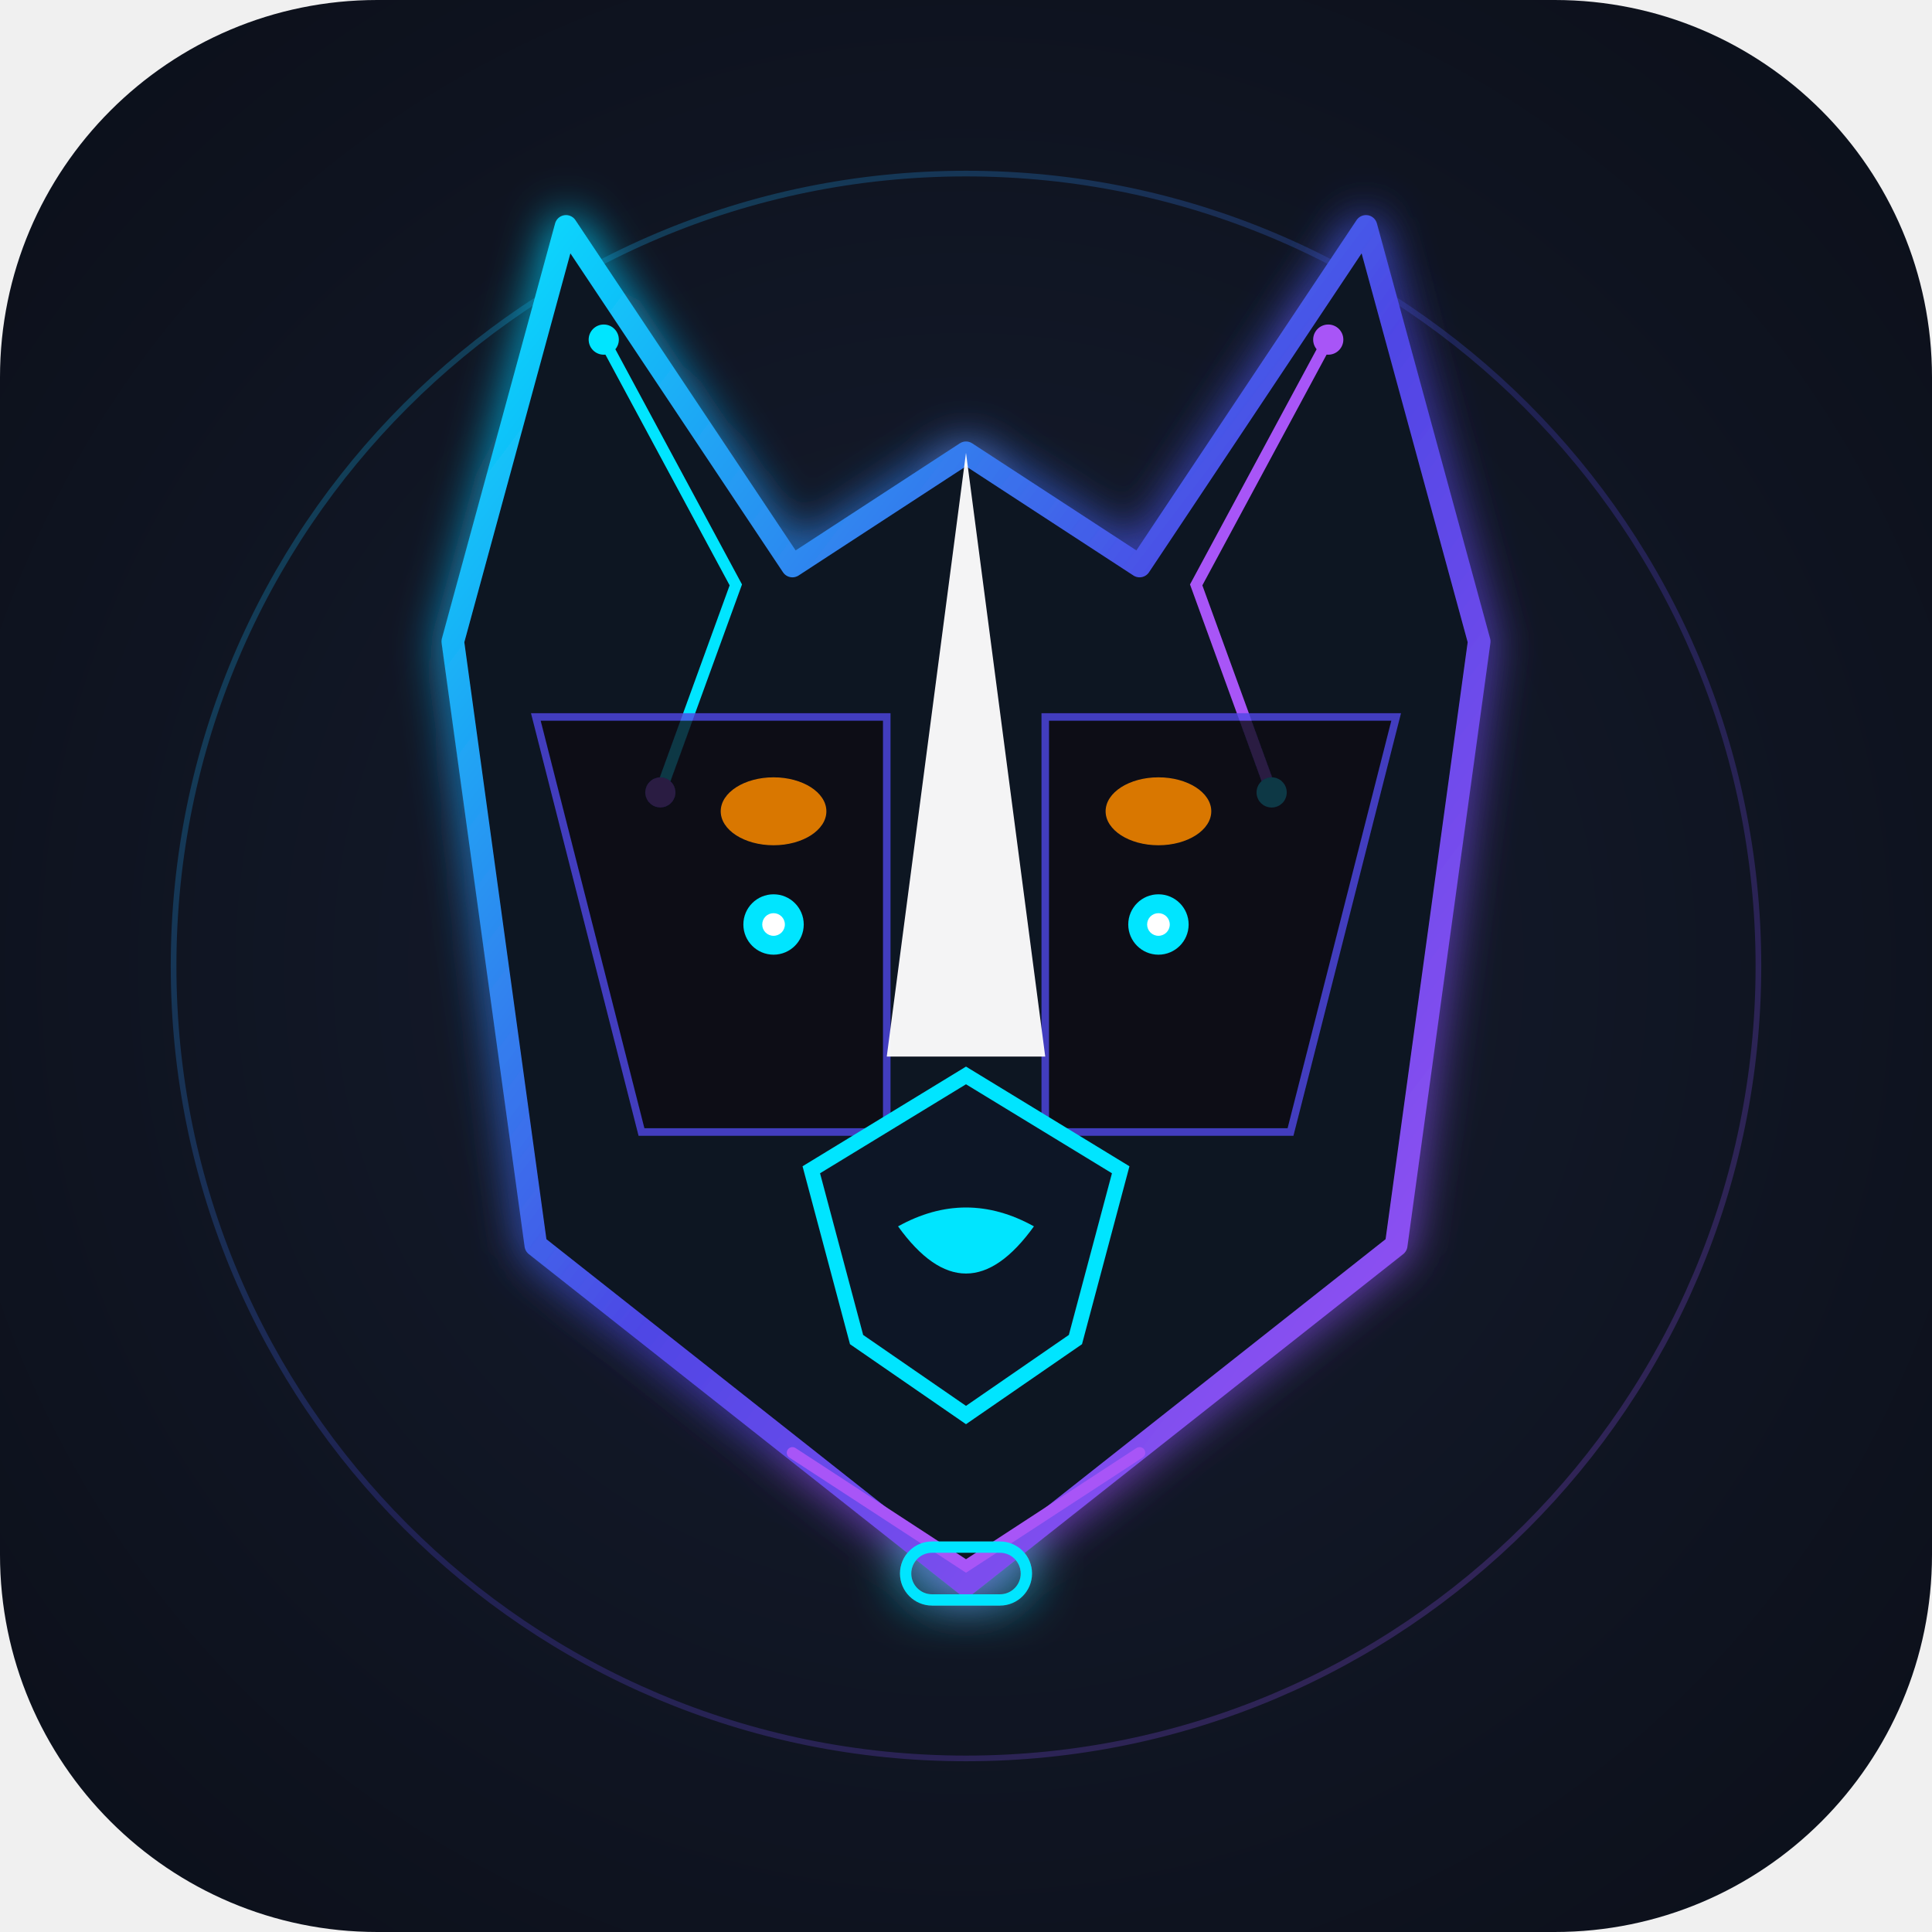
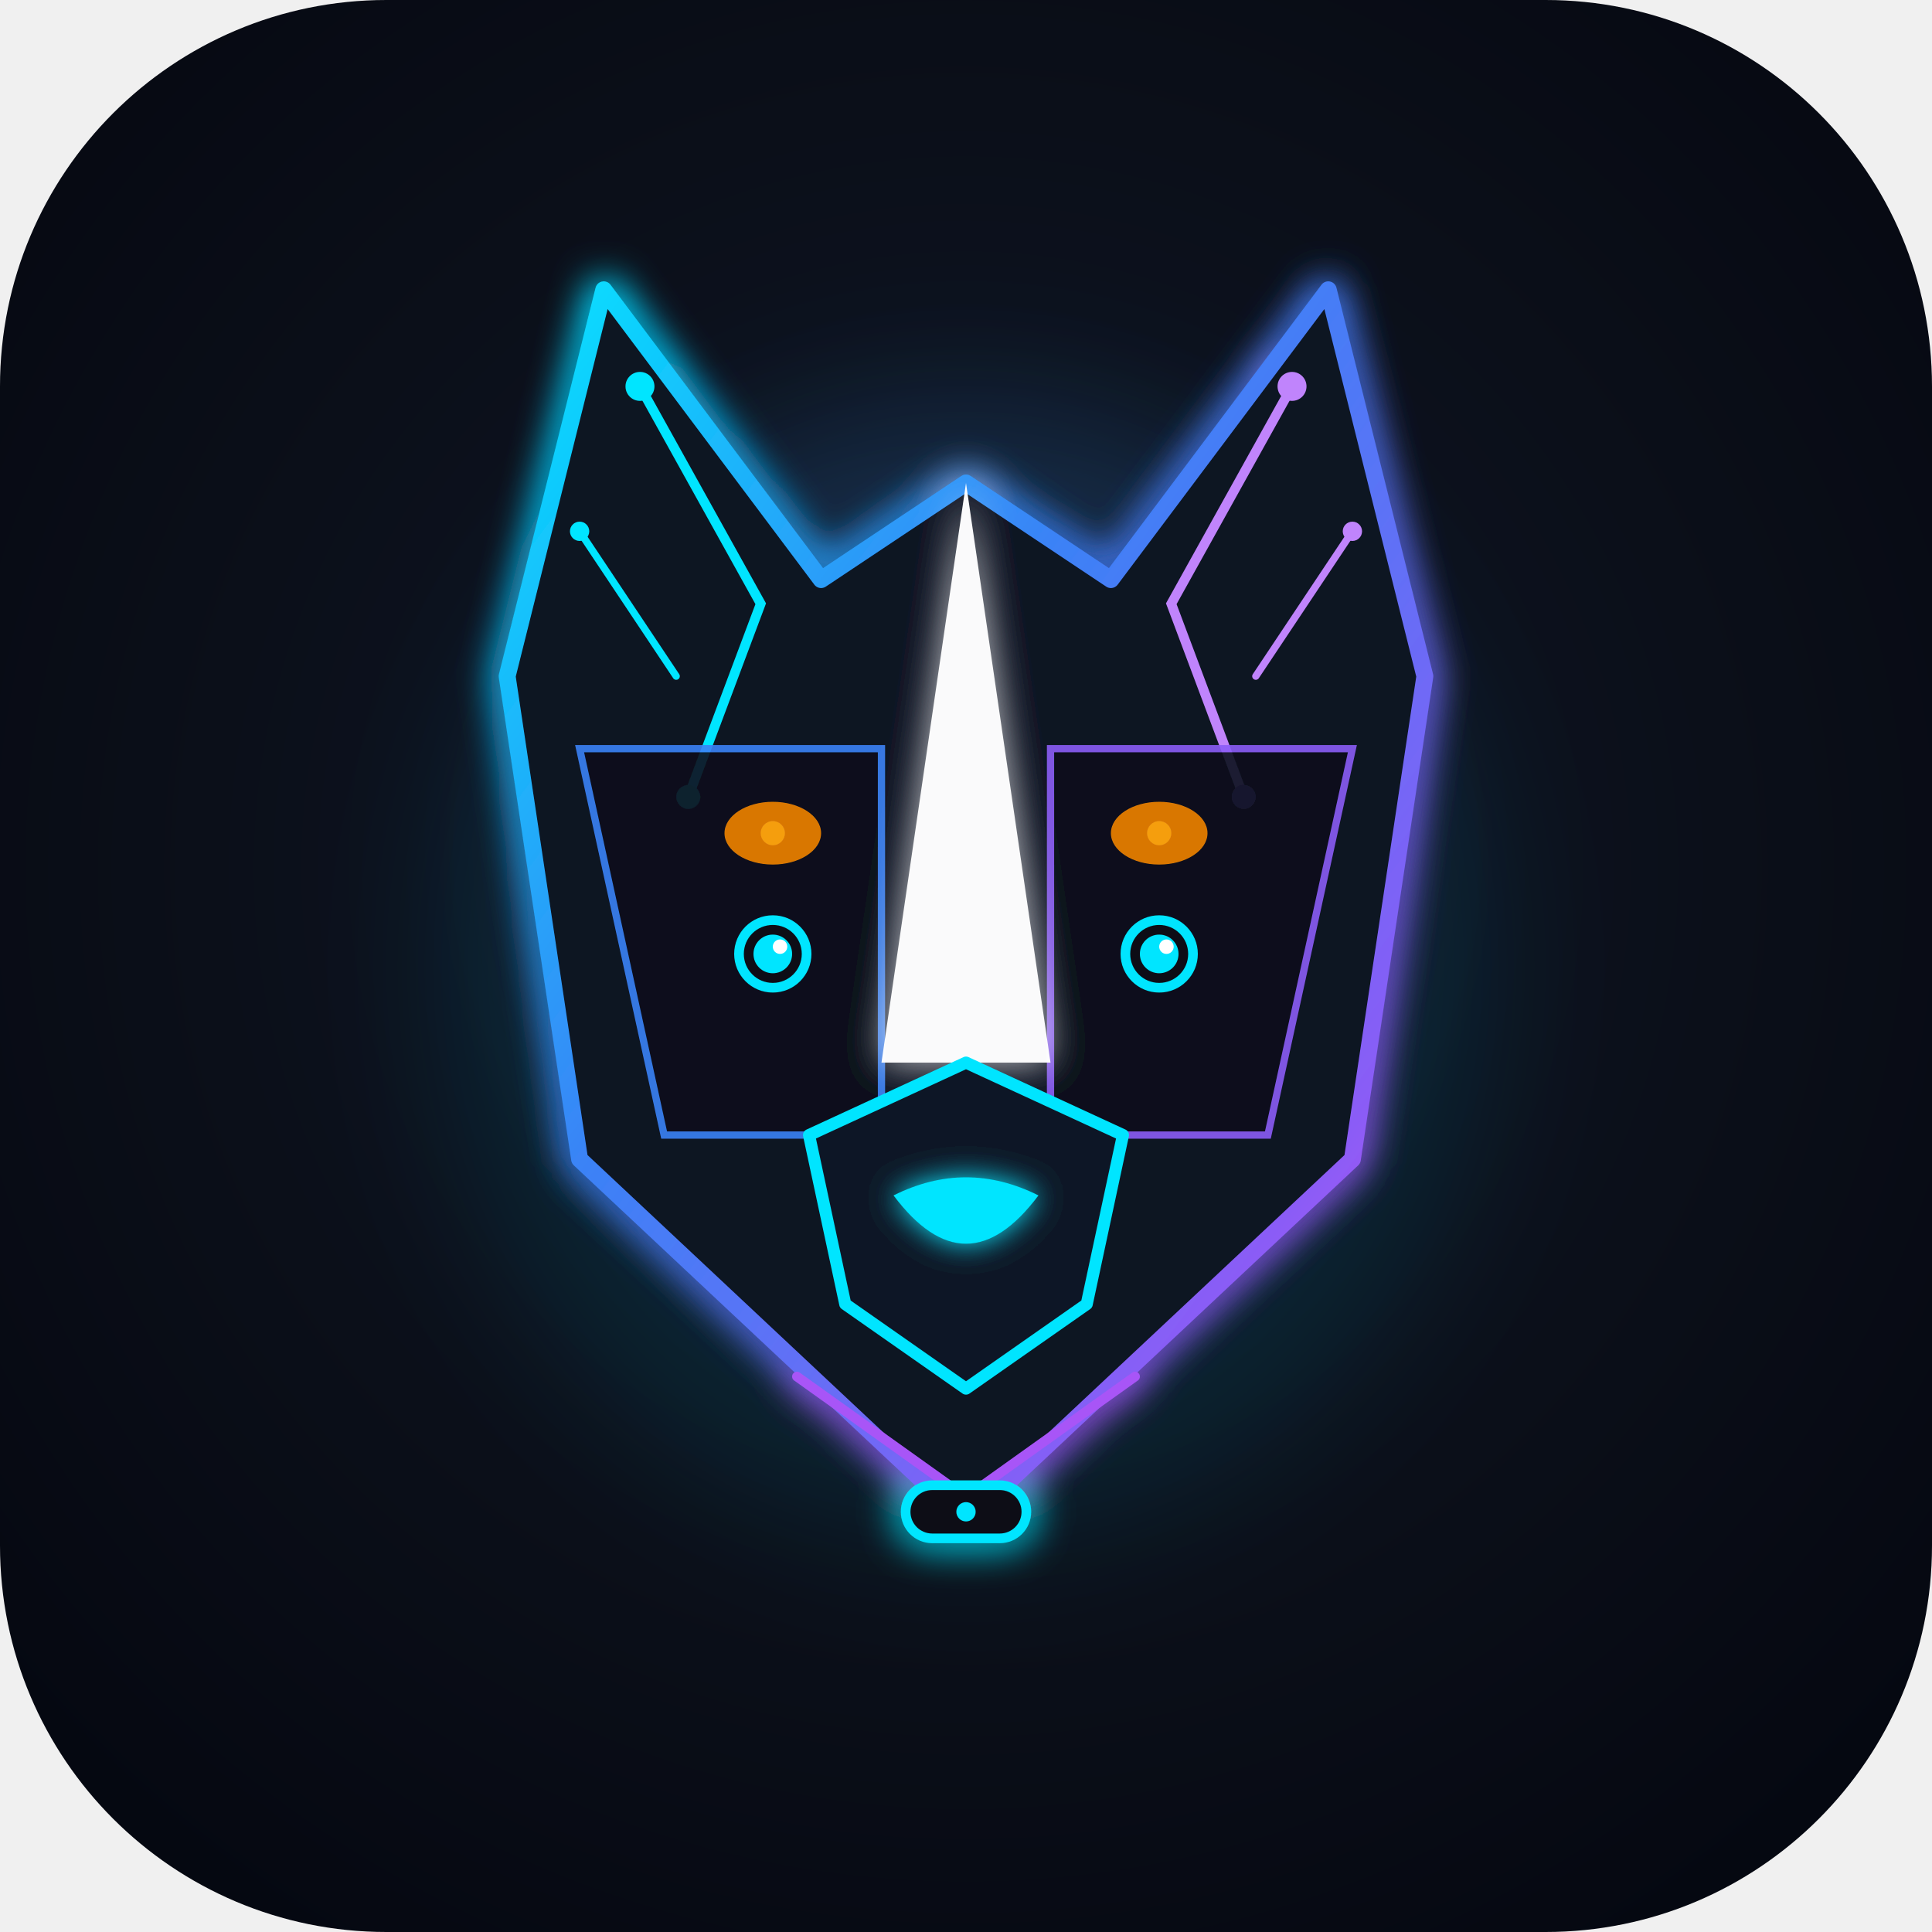
- <svg xmlns="http://www.w3.org/2000/svg" viewBox="0 0 512 512" width="100%" height="100%">
+ <svg xmlns="http://www.w3.org/2000/svg" viewBox="0 0 800 800" width="100%" height="100%">
  <defs>
-     <radialGradient id="bgGrad" cx="50%" cy="50%" r="70%">
-       <stop offset="0%" stop-color="#161D2F" />
-       <stop offset="100%" stop-color="#0B0F19" />
+     <radialGradient id="bg" cx="50%" cy="45%" r="65%">
+       <stop offset="0%" stop-color="#0F172A" />
+       <stop offset="60%" stop-color="#0B0F19" />
+       <stop offset="100%" stop-color="#050811" />
    </radialGradient>
-     <linearGradient id="neonGrad" x1="0%" y1="0%" x2="100%" y2="100%">
+     <linearGradient id="neonCyanPurple" x1="0%" y1="0%" x2="100%" y2="100%">
      <stop offset="0%" stop-color="#00E5FF" />
-       <stop offset="50%" stop-color="#4F46E5" />
-       <stop offset="100%" stop-color="#A855F7" />
+       <stop offset="40%" stop-color="#3B82F6" />
+       <stop offset="80%" stop-color="#8B5CF6" />
+       <stop offset="100%" stop-color="#D946EF" />
    </linearGradient>
-     <filter id="glow" x="-20%" y="-20%" width="140%" height="140%">
-       <feGaussianBlur stdDeviation="6" result="blur" />
+     <linearGradient id="cyanGlow" x1="0%" y1="0%" x2="0%" y2="100%">
+       <stop offset="0%" stop-color="#00E5FF" />
+       <stop offset="100%" stop-color="#0284C7" />
+     </linearGradient>
+     <linearGradient id="violetGlow" x1="0%" y1="0%" x2="0%" y2="100%">
+       <stop offset="0%" stop-color="#C084FC" />
+       <stop offset="100%" stop-color="#7C3AED" />
+     </linearGradient>
+     <filter id="neonBlur" x="-30%" y="-30%" width="160%" height="160%">
+       <feGaussianBlur stdDeviation="8" result="coloredBlur" />
      <feMerge>
-         <feMergeNode in="blur" />
+         <feMergeNode in="coloredBlur" />
+         <feMergeNode in="coloredBlur" />
        <feMergeNode in="SourceGraphic" />
      </feMerge>
    </filter>
+     <filter id="ambientGlow" x="-50%" y="-50%" width="200%" height="200%">
+       <feGaussianBlur stdDeviation="25" />
+     </filter>
  </defs>
-   <rect width="512" height="512" rx="100" fill="url(#bgGrad)" />
-   <circle cx="256" cy="256" r="210" fill="none" stroke="url(#neonGrad)" stroke-width="1.5" opacity="0.25" />
-   <g filter="url(#glow)" transform="translate(0, -10)">
-     <path d="M 120 180 L 150 70 L 210 160 L 256 130 L 302 160 L 362 70 L 392 180 L 370 340 L 256 430 L 142 340 Z" fill="#0D1322" stroke="url(#neonGrad)" stroke-width="6" stroke-linejoin="round" stroke-linecap="round" />
-     <path d="M 160 100 L 195 165 L 175 220" fill="none" stroke="#00E5FF" stroke-width="3" stroke-linecap="round" />
-     <circle cx="160" cy="100" r="4" fill="#00E5FF" />
-     <circle cx="175" cy="220" r="4" fill="#A855F7" />
-     <path d="M 352 100 L 317 165 L 337 220" fill="none" stroke="#A855F7" stroke-width="3" stroke-linecap="round" />
-     <circle cx="352" cy="100" r="4" fill="#A855F7" />
-     <circle cx="337" cy="220" r="4" fill="#00E5FF" />
-     <path d="M 142 200 L 235 200 L 235 310 L 170 310 Z" fill="#090D17" stroke="#4F46E5" stroke-width="2" opacity="0.8" />
-     <path d="M 370 200 L 277 200 L 277 310 L 342 310 Z" fill="#090D17" stroke="#4F46E5" stroke-width="2" opacity="0.8" />
-     <polygon points="256,130 235,290 277,290" fill="#FFFFFF" opacity="0.95" />
-     <ellipse cx="205" cy="225" rx="14" ry="9" fill="#D97706" />
-     <ellipse cx="307" cy="225" rx="14" ry="9" fill="#D97706" />
-     <circle cx="205" cy="255" r="8" fill="#00E5FF" />
-     <circle cx="307" cy="255" r="8" fill="#00E5FF" />
-     <circle cx="205" cy="255" r="3" fill="#FFFFFF" />
-     <circle cx="307" cy="255" r="3" fill="#FFFFFF" />
-     <path d="M 215 320 L 256 295 L 297 320 L 285 365 L 256 385 L 227 365 Z" fill="#111827" stroke="#00E5FF" stroke-width="4" />
-     <path d="M 238 335 Q 256 325 274 335 Q 256 360 238 335 Z" fill="#00E5FF" />
-     <path d="M 210 395 L 256 425 L 302 395" fill="none" stroke="#A855F7" stroke-width="3" stroke-linecap="round" />
-     <rect x="240" y="420" width="32" height="14" rx="7" fill="none" stroke="#00E5FF" stroke-width="3" />
+   <rect width="800" height="800" rx="160" fill="url(#bg)" />
+   <ellipse cx="400" cy="400" rx="220" ry="240" fill="#00E5FF" opacity="0.08" filter="url(#ambientGlow)" />
+   <ellipse cx="400" cy="350" rx="180" ry="180" fill="#8B5CF6" opacity="0.08" filter="url(#ambientGlow)" />
+   <g filter="url(#neonBlur)">
+     <path d="M 210 280 L 250 120 L 340 240 L 400 200 L 460 240 L 550 120 L 590 280 L 560 480 L 400 630 L 240 480 Z" fill="#0D1322" stroke="url(#neonCyanPurple)" stroke-width="7" stroke-linejoin="round" stroke-linecap="round" />
+     <path d="M 265 160 L 315 250 L 285 330" fill="none" stroke="#00E5FF" stroke-width="4" stroke-linecap="round" />
+     <path d="M 240 220 L 280 280" fill="none" stroke="#00E5FF" stroke-width="3" stroke-linecap="round" />
+     <circle cx="265" cy="160" r="6" fill="#00E5FF" />
+     <circle cx="285" cy="330" r="5" fill="#38BDF8" />
+     <circle cx="240" cy="220" r="4" fill="#00E5FF" />
+     <path d="M 535 160 L 485 250 L 515 330" fill="none" stroke="#C084FC" stroke-width="4" stroke-linecap="round" />
+     <path d="M 560 220 L 520 280" fill="none" stroke="#C084FC" stroke-width="3" stroke-linecap="round" />
+     <circle cx="535" cy="160" r="6" fill="#C084FC" />
+     <circle cx="515" cy="330" r="5" fill="#A855F7" />
+     <circle cx="560" cy="220" r="4" fill="#C084FC" />
+     <path d="M 240 310 L 365 310 L 365 470 L 275 470 Z" fill="#090E1A" stroke="#3B82F6" stroke-width="3" opacity="0.9" />
+     <path d="M 560 310 L 435 310 L 435 470 L 525 470 Z" fill="#090E1A" stroke="#8B5CF6" stroke-width="3" opacity="0.9" />
+     <polygon points="400,200 365,440 435,440" fill="#FFFFFF" opacity="0.98" filter="drop-shadow(0 0 8px rgba(255,255,255,0.8))" />
+     <ellipse cx="320" cy="345" rx="20" ry="13" fill="#D97706" />
+     <ellipse cx="480" cy="345" rx="20" ry="13" fill="#D97706" />
+     <circle cx="320" cy="345" r="5" fill="#F59E0B" />
+     <circle cx="480" cy="345" r="5" fill="#F59E0B" />
+     <circle cx="320" cy="395" r="14" fill="#0B0F19" stroke="#00E5FF" stroke-width="4" />
+     <circle cx="480" cy="395" r="14" fill="#0B0F19" stroke="#00E5FF" stroke-width="4" />
+     <circle cx="320" cy="395" r="8" fill="#00E5FF" />
+     <circle cx="480" cy="395" r="8" fill="#00E5FF" />
+     <circle cx="323" cy="392" r="3" fill="#FFFFFF" />
+     <circle cx="483" cy="392" r="3" fill="#FFFFFF" />
+     <path d="M 335 470 L 400 440 L 465 470 L 450 540 L 400 575 L 350 540 Z" fill="#111827" stroke="#00E5FF" stroke-width="5" stroke-linejoin="round" />
+     <path d="M 370 495 Q 400 480 430 495 Q 400 535 370 495 Z" fill="#00E5FF" filter="drop-shadow(0 0 6px #00E5FF)" />
+     <path d="M 330 570 L 400 620 L 470 570" fill="none" stroke="#A855F7" stroke-width="4" stroke-linecap="round" />
+     <rect x="375" y="615" width="50" height="22" rx="11" fill="#0B0F19" stroke="#00E5FF" stroke-width="4" />
+     <circle cx="400" cy="626" r="4" fill="#00E5FF" />
  </g>
</svg>
